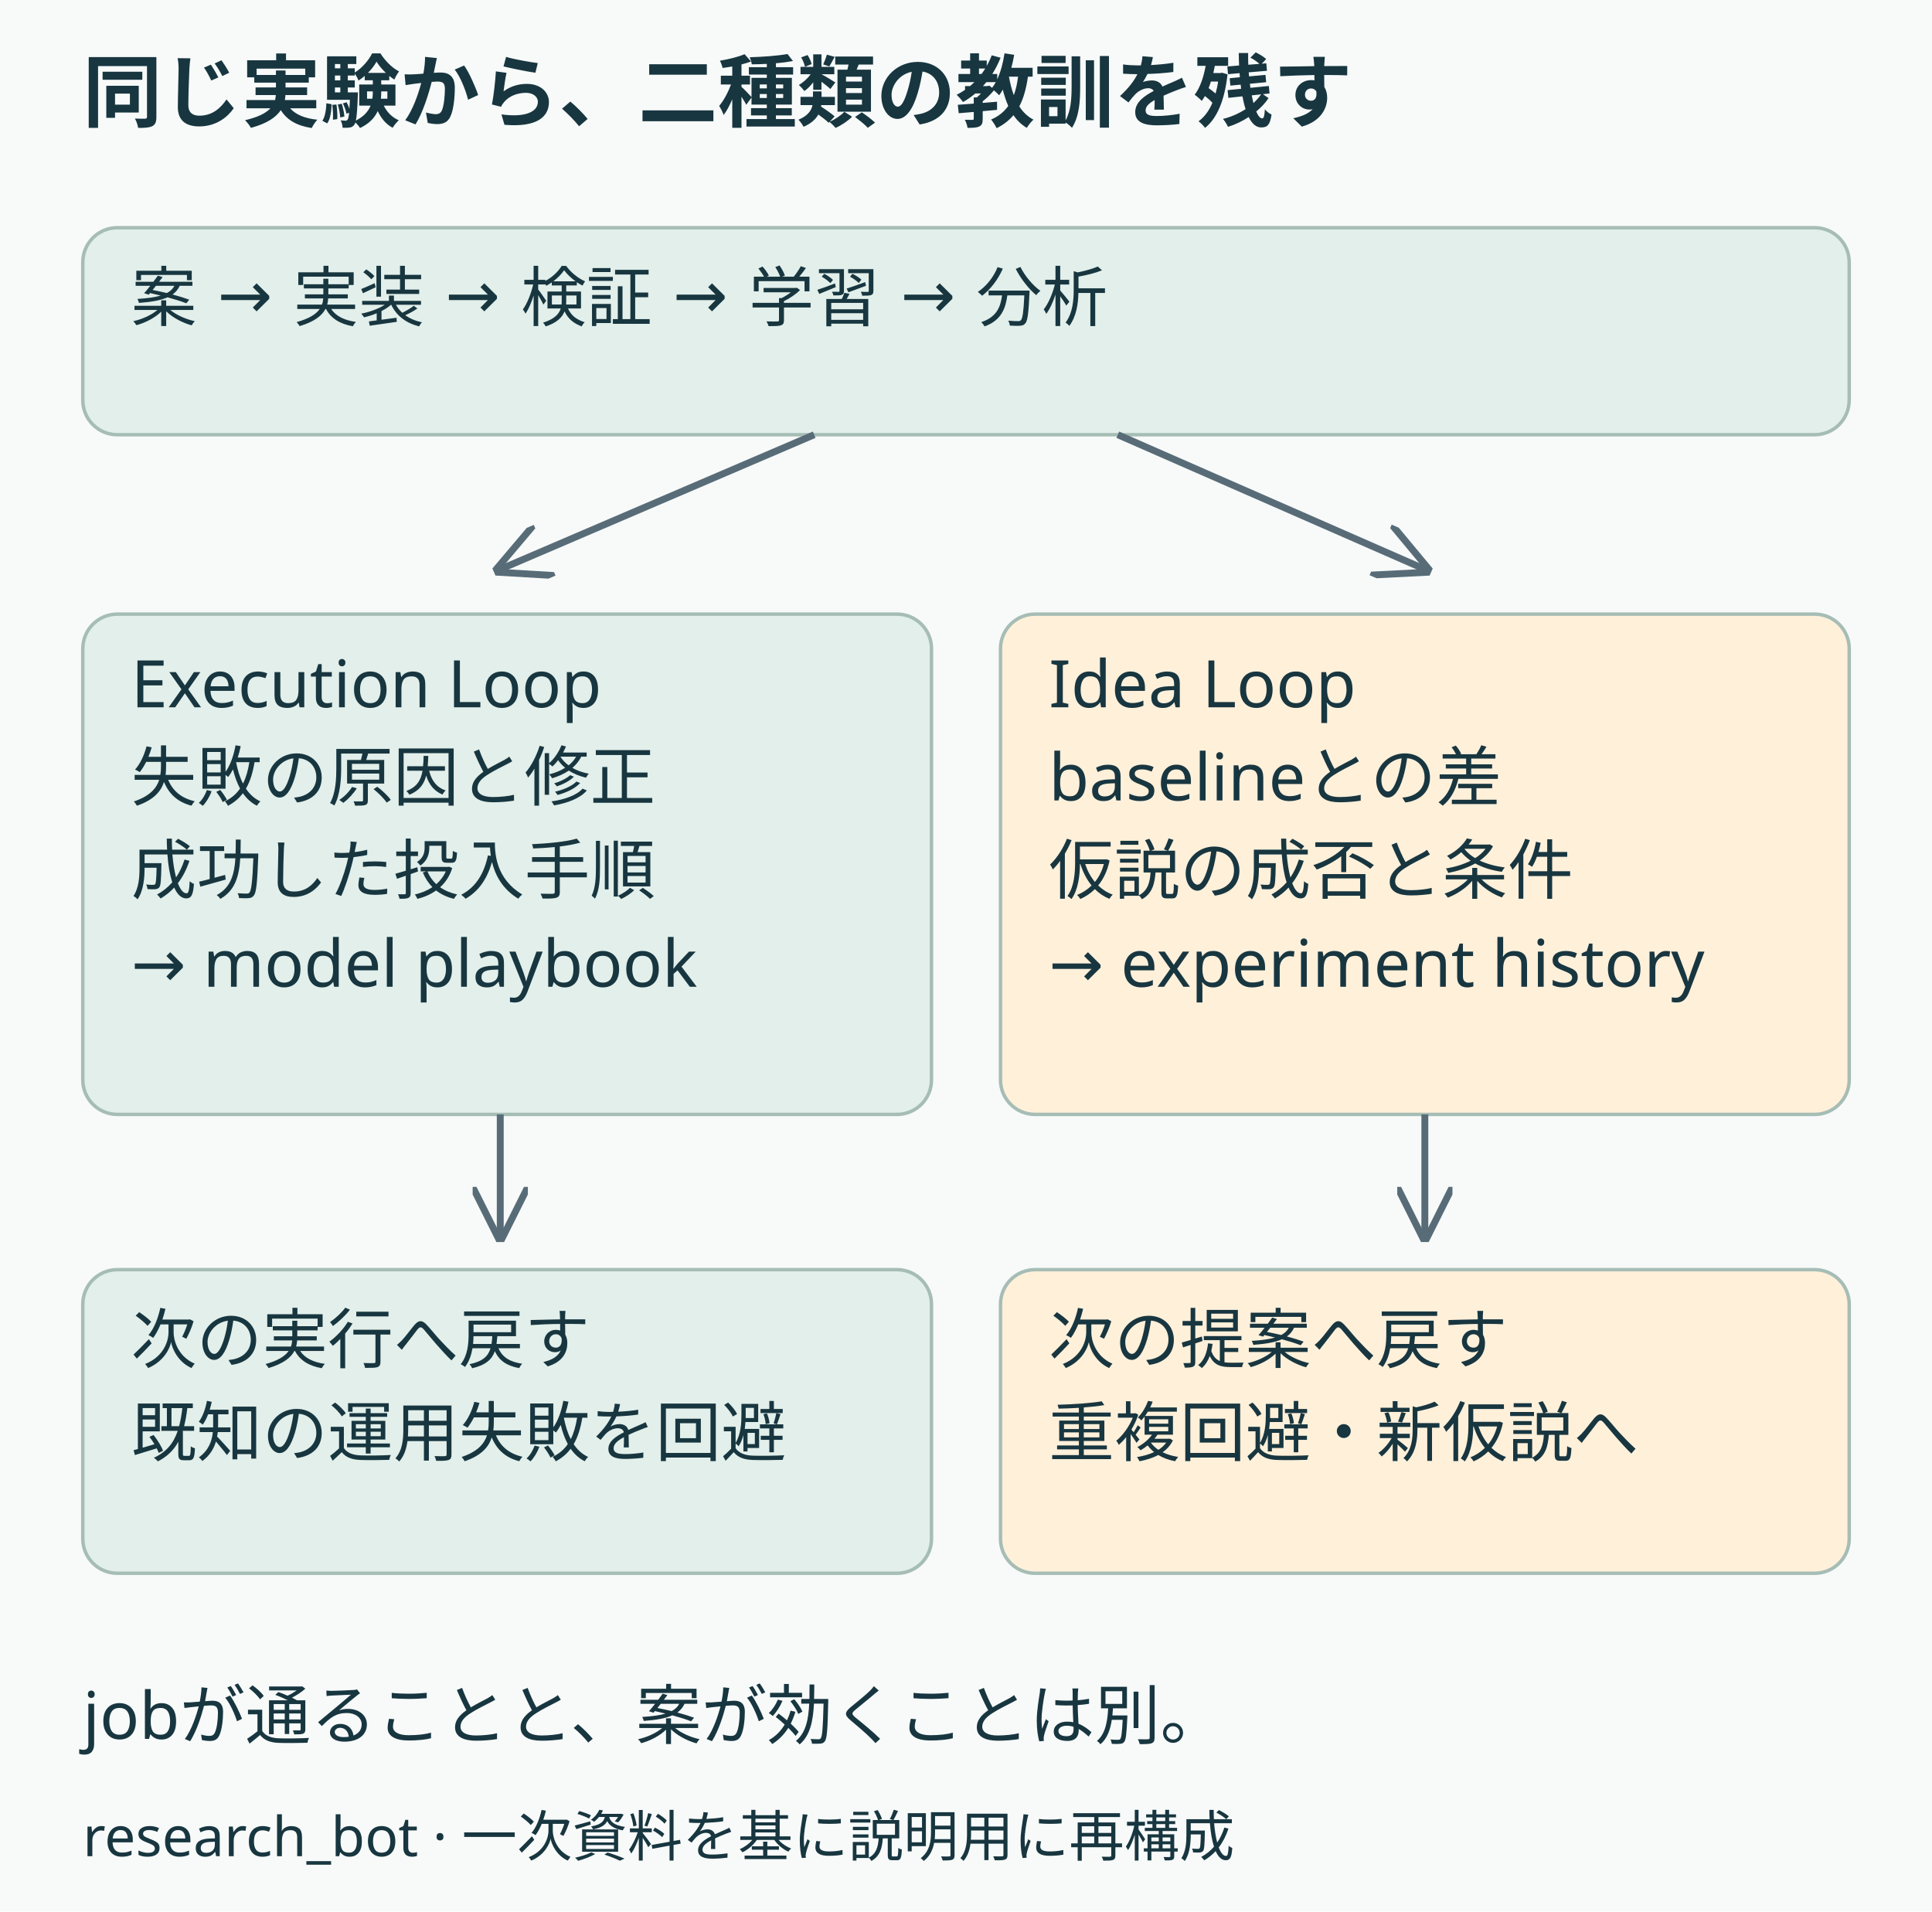
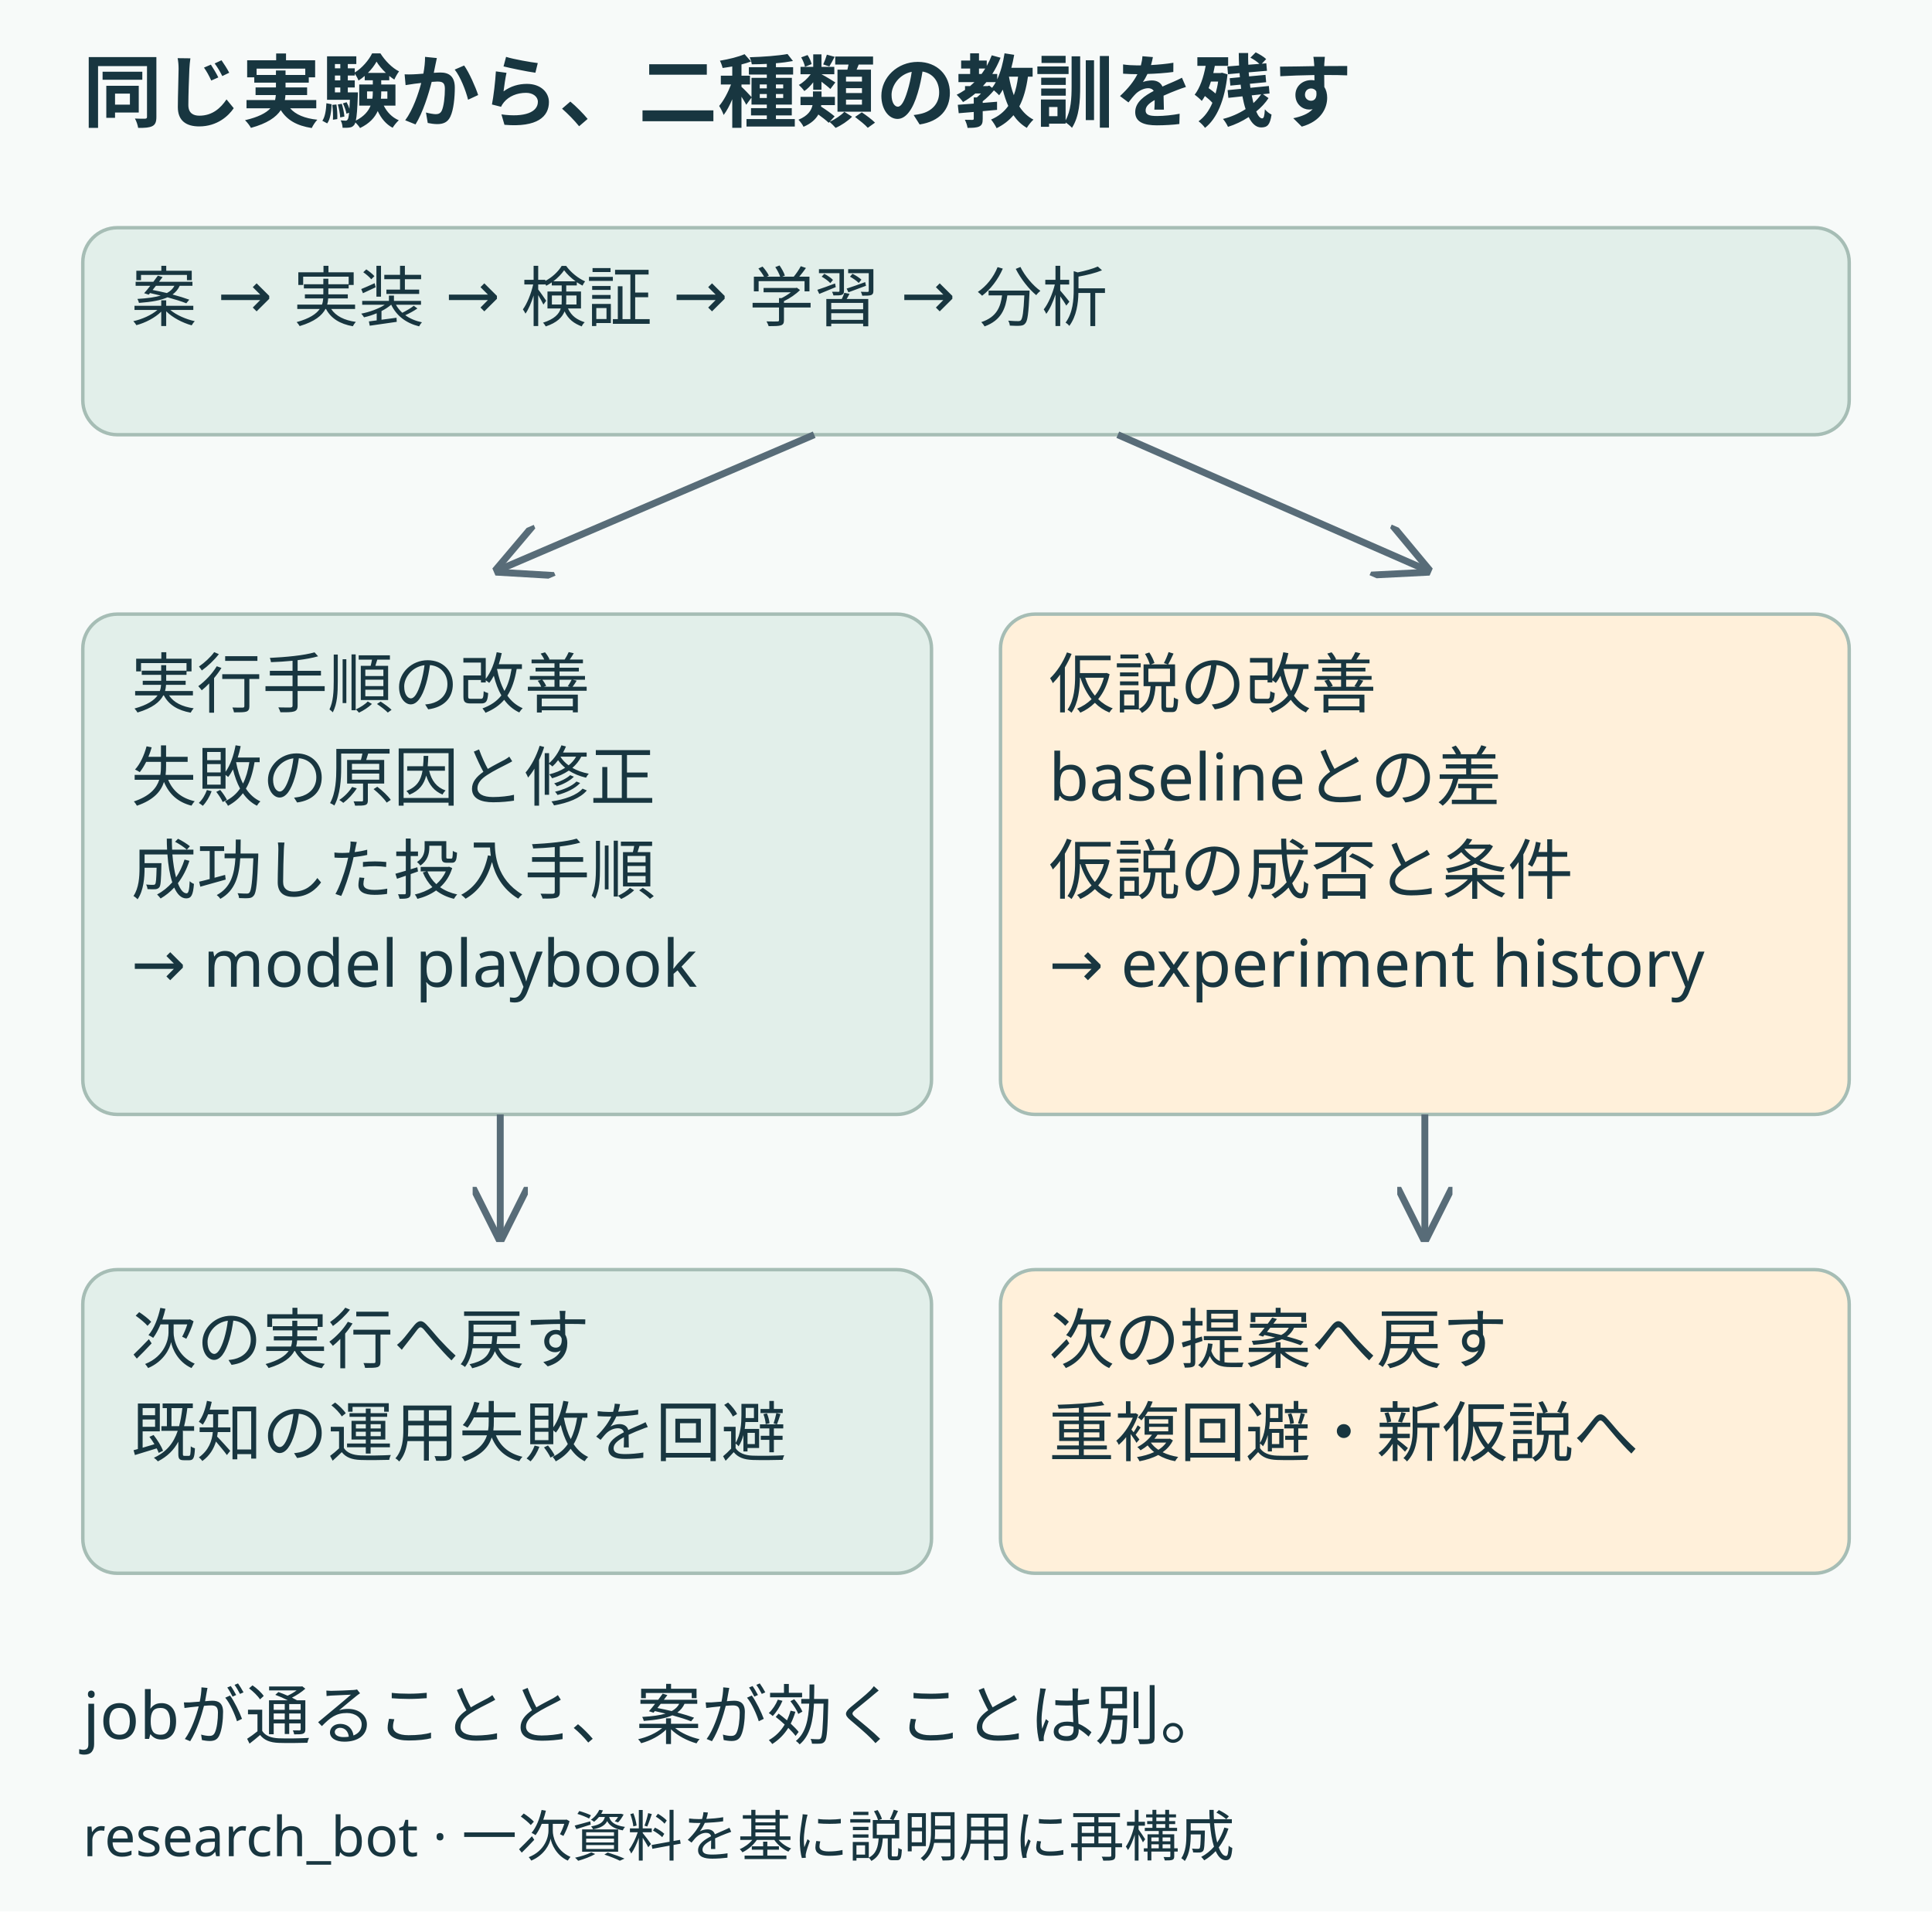
<svg xmlns="http://www.w3.org/2000/svg" viewBox="0 0 560 554" role="img" aria-labelledby="title">
  <defs>
    <marker id="arrow" markerWidth="8" markerHeight="8" refX="7" refY="4" orient="auto">
      <path d="M0 0L8 4L0 8" fill="none" stroke="#586c78" />
    </marker>
  </defs>
  <rect width="560" height="554" fill="#f7faf9" />
  <style>text{font-family:system-ui,sans-serif;fill:#183640;font-size:19px}.small{font-size:16px}.head{font-size:23px;font-weight:700}</style>
  <text x="24" y="35" class="head">同じ実験から、二種類の教訓を残す</text>
  <rect x="24" y="66" width="512" height="60" rx="10" fill="#e2efea" stroke="#a6bdb5" />
  <text x="38" y="93" class="">案 → 実装 → 検証 → 学習 → 分析</text>
  <path d="M236 126 L145 165" fill="none" stroke="#586c78" stroke-width="2" marker-end="url(#arrow)" />
  <path d="M324 126 L413 165" fill="none" stroke="#586c78" stroke-width="2" marker-end="url(#arrow)" />
  <rect x="24" y="178" width="246" height="145" rx="10" fill="#e2efea" stroke="#a6bdb5" />
-   <text x="38" y="205" class="">Execution Loop</text>
+   <text x="38" y="205" class="">実行手順の改善</text>
  <text x="38" y="232" class="">失敗の原因と修正</text>
  <text x="38" y="259" class="">成功した投入手順</text>
  <text x="38" y="286" class="">→ model playbook</text>
  <rect x="290" y="178" width="246" height="145" rx="10" fill="#fff0da" stroke="#a6bdb5" />
-   <text x="304" y="205" class="">Idea Loop</text>
+   <text x="304" y="205" class="">仮説の改善</text>
  <text x="304" y="232" class="">baselineとの差</text>
  <text x="304" y="259" class="">仮説の成否と条件</text>
  <text x="304" y="286" class="">→ experiment history</text>
  <path d="M145 323 L145 358" fill="none" stroke="#586c78" stroke-width="2" marker-end="url(#arrow)" />
  <path d="M413 323 L413 358" fill="none" stroke="#586c78" stroke-width="2" marker-end="url(#arrow)" />
  <rect x="24" y="368" width="246" height="88" rx="10" fill="#e2efea" stroke="#a6bdb5" />
  <text x="38" y="395" class="">次の実行へ戻す</text>
  <text x="38" y="422" class="">既知の運用失敗を回避</text>
  <rect x="290" y="368" width="246" height="88" rx="10" fill="#fff0da" stroke="#a6bdb5" />
  <text x="304" y="395" class="">次の提案へ戻す</text>
  <text x="304" y="422" class="">重複回避・新仮説へ</text>
  <text x="24" y="504" class="">jobが通ることと、案が効くことは別。</text>
  <text x="24" y="538" class="small">research_bot · 一次資料を基に説明用に再構成</text>
</svg>
